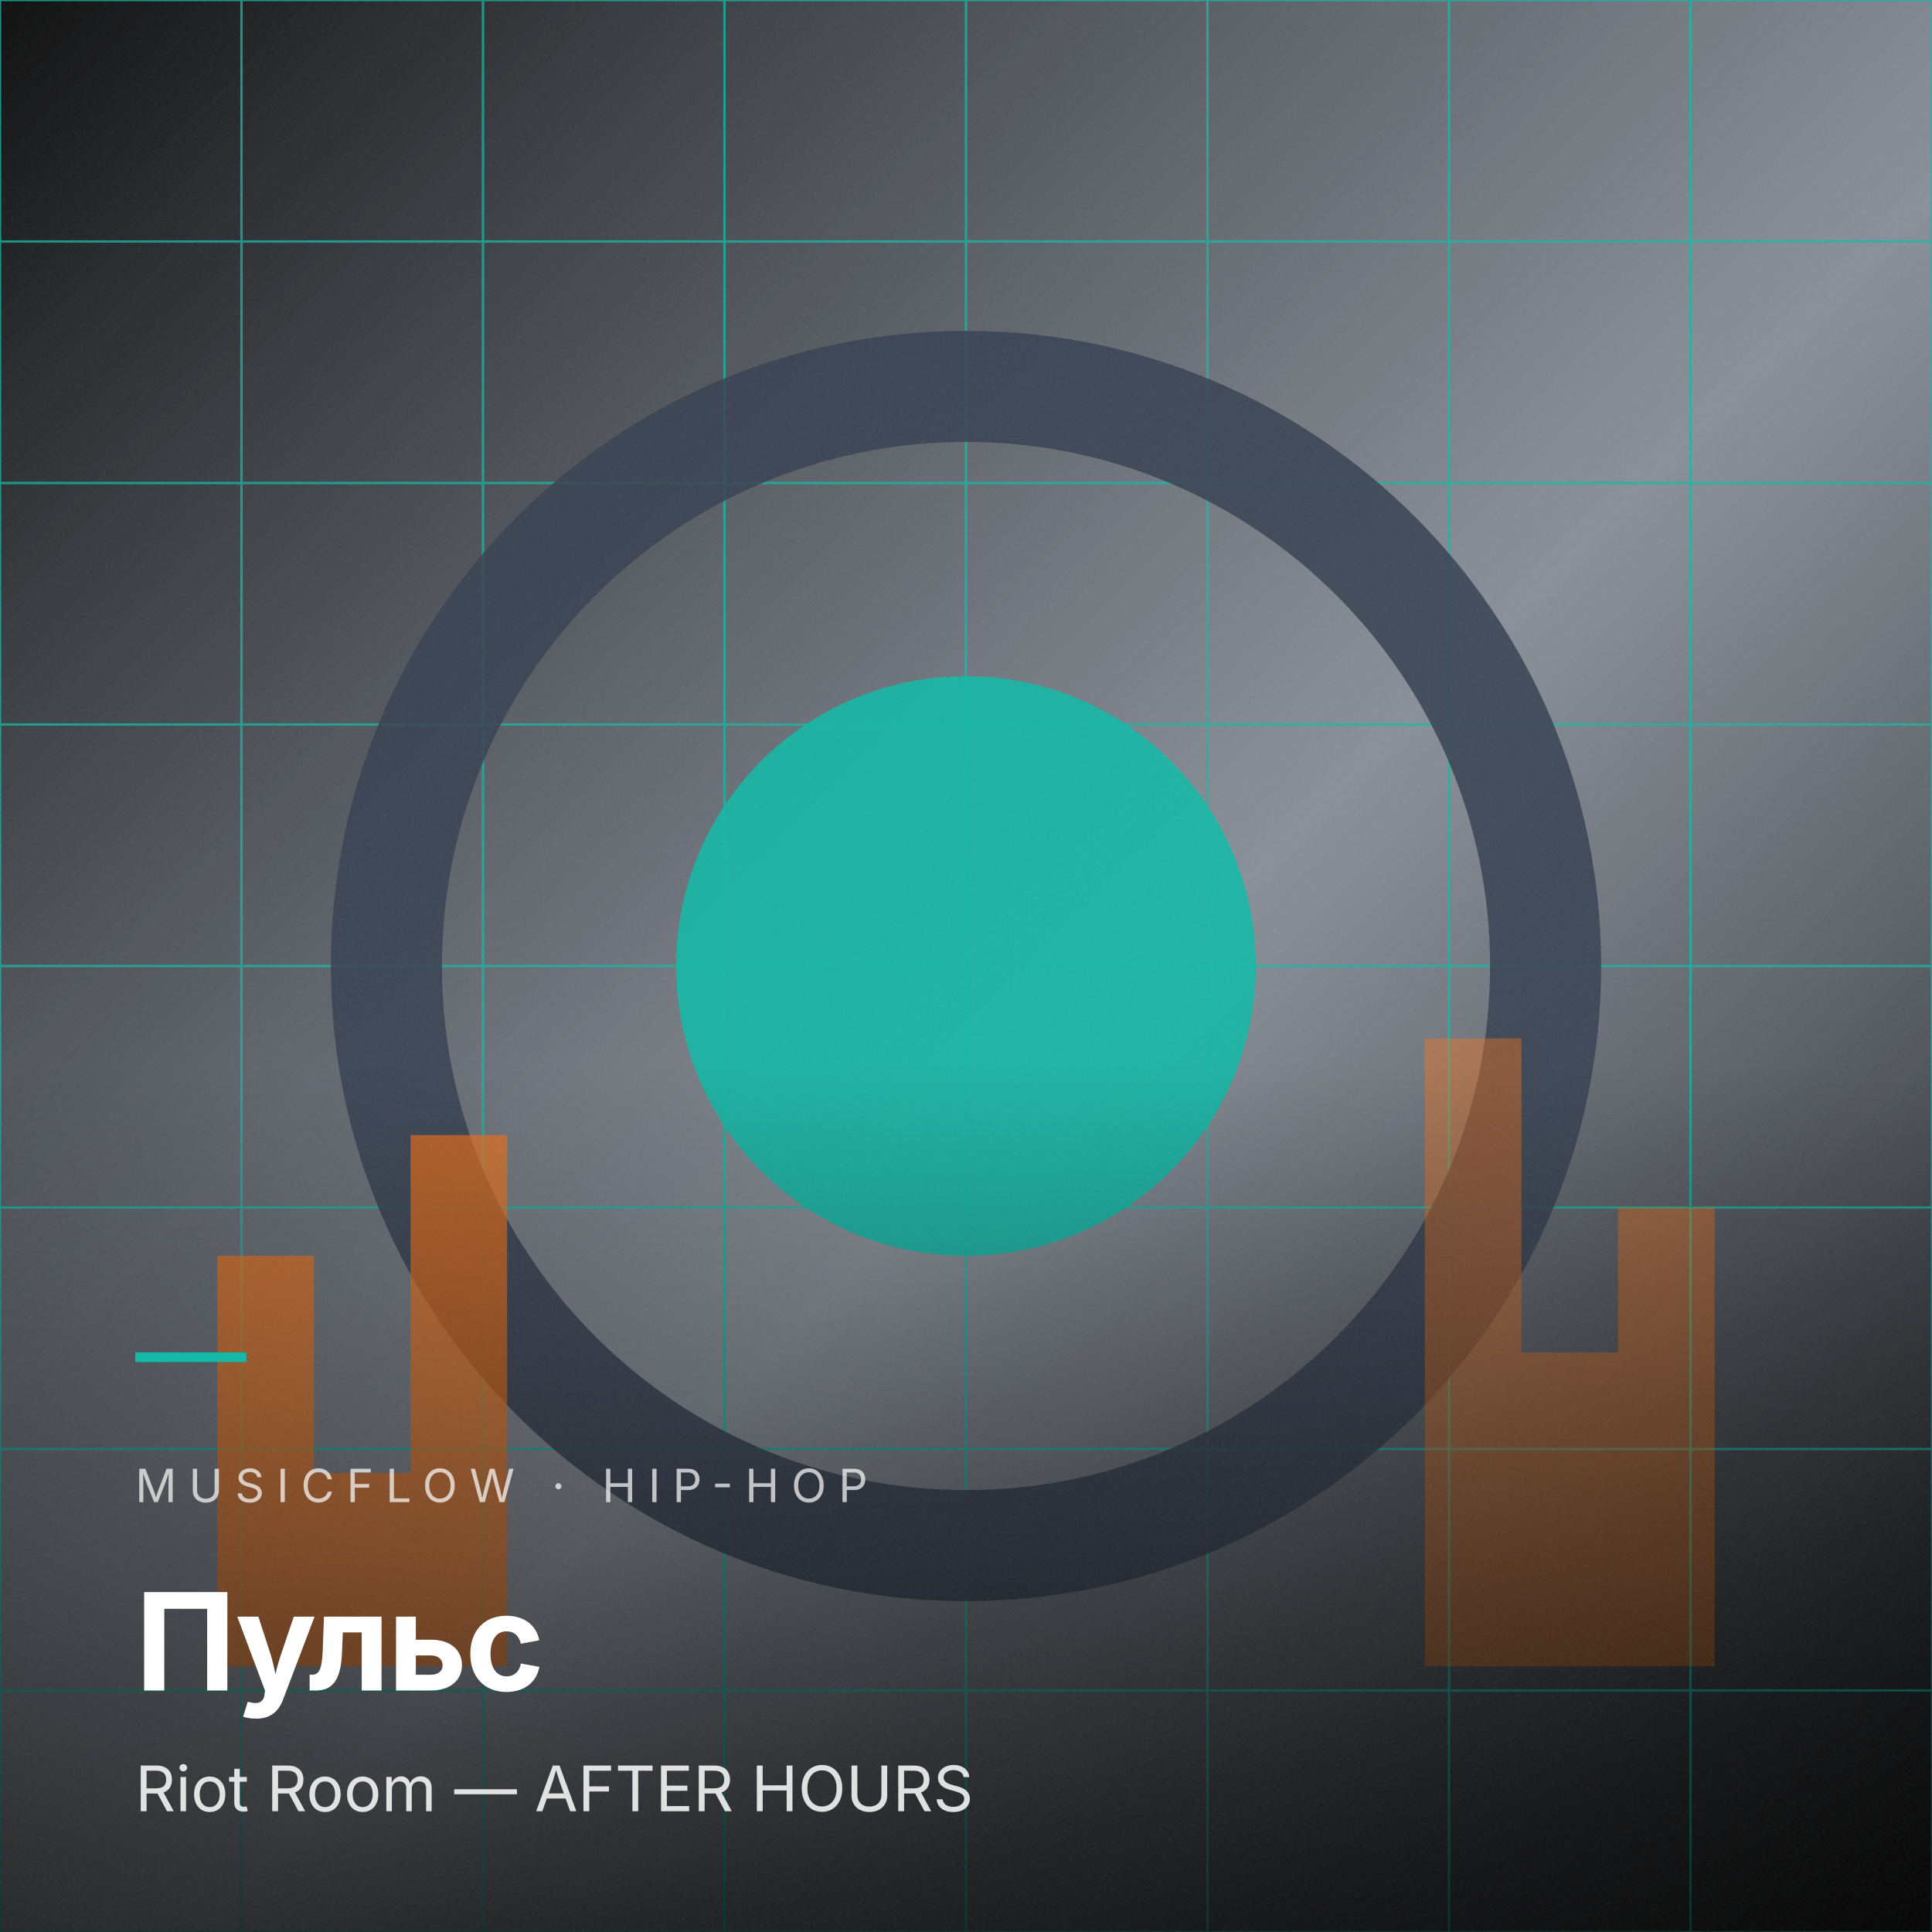
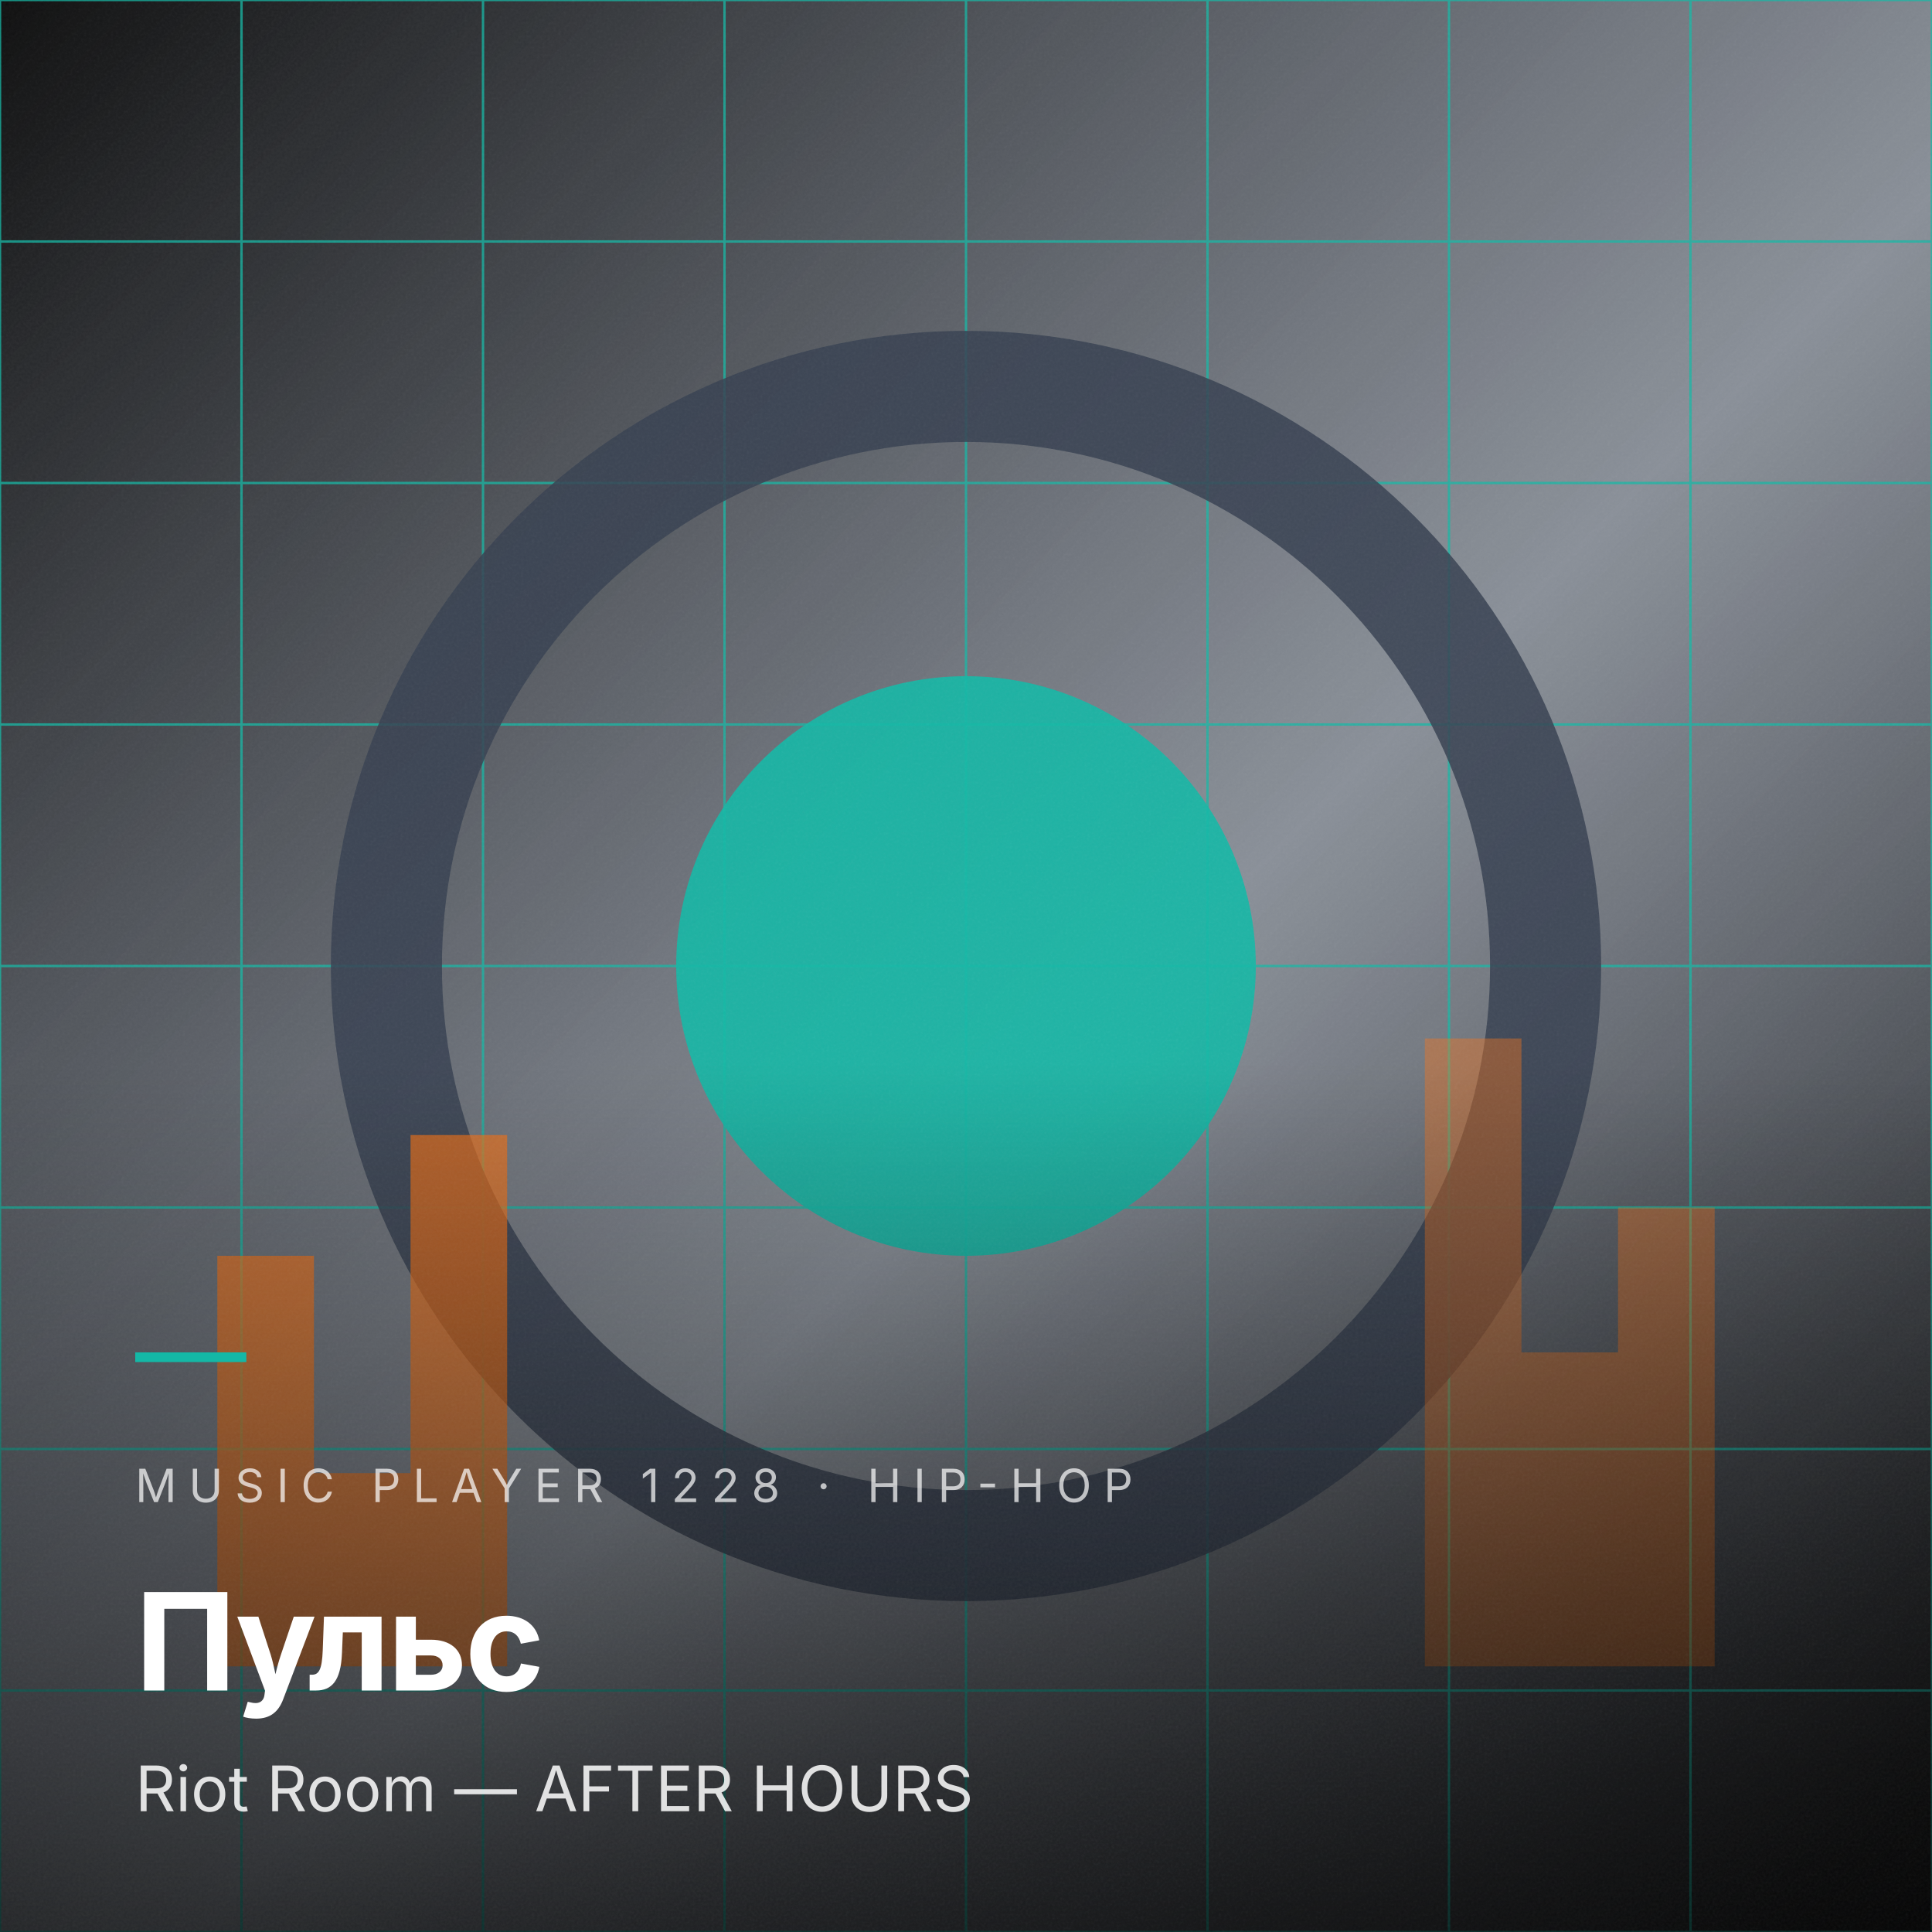
<svg xmlns="http://www.w3.org/2000/svg" viewBox="0 0 800 800" width="800" height="800">
  <defs>
    <linearGradient id="bg" x1="0" y1="0" x2="1" y2="1">
      <stop offset="0" stop-color="#0d0d0d" />
      <stop offset="0.55" stop-color="#374151" stop-opacity="0.55" />
      <stop offset="1" stop-color="#0d0d0d" />
    </linearGradient>
    <filter id="grain">
      <feTurbulence type="fractalNoise" baseFrequency="0.9" numOctaves="3" stitchTiles="stitch" />
      <feColorMatrix type="saturate" values="0" />
      <feComponentTransfer>
        <feFuncA type="linear" slope="0.055" />
      </feComponentTransfer>
    </filter>
    <linearGradient id="shade" x1="0" y1="0" x2="0" y2="1">
      <stop offset="0.55" stop-color="#000" stop-opacity="0" />
      <stop offset="1" stop-color="#000" stop-opacity="0.72" />
    </linearGradient>
  </defs>
  <rect width="800" height="800" fill="url(#bg)" />
  <g opacity="0.75" stroke="#14b8a6" stroke-width="1">
    <line x1="0" y1="0" x2="0" y2="800" />
    <line x1="100" y1="0" x2="100" y2="800" />
    <line x1="200" y1="0" x2="200" y2="800" />
    <line x1="300" y1="0" x2="300" y2="800" />
    <line x1="400" y1="0" x2="400" y2="800" />
    <line x1="500" y1="0" x2="500" y2="800" />
    <line x1="600" y1="0" x2="600" y2="800" />
    <line x1="700" y1="0" x2="700" y2="800" />
    <line x1="800" y1="0" x2="800" y2="800" />
    <line x1="0" y1="0" x2="800" y2="0" />
    <line x1="0" y1="100" x2="800" y2="100" />
    <line x1="0" y1="200" x2="800" y2="200" />
    <line x1="0" y1="300" x2="800" y2="300" />
    <line x1="0" y1="400" x2="800" y2="400" />
    <line x1="0" y1="500" x2="800" y2="500" />
    <line x1="0" y1="600" x2="800" y2="600" />
    <line x1="0" y1="700" x2="800" y2="700" />
    <line x1="0" y1="800" x2="800" y2="800" />
  </g>
  <circle cx="400" cy="400" r="240" fill="none" stroke="#374151" stroke-width="46" opacity="0.85" />
  <circle cx="400" cy="400" r="120" fill="#14b8a6" opacity="0.9" />
  <path d="M90 690 L90 520 L130 520 L130 610 L170 610 L170 470 L210 470 L210 690 Z" fill="#f97316" opacity="0.65" />
  <path d="M590 690 L590 430 L630 430 L630 560 L670 560 L670 500 L710 500 L710 690 Z" fill="#f97316" opacity="0.4" />
  <rect width="800" height="800" fill="url(#shade)" />
  <rect width="800" height="800" filter="url(#grain)" />
  <g font-family="Inter, Segoe UI, Arial, sans-serif" fill="#fff">
-     <text x="56" y="622" font-size="19" letter-spacing="5" opacity="0.7">MUSICFLOW · HIP-HOP</text>
+     <text x="56" y="622" font-size="19" letter-spacing="5" opacity="0.7">MUSIC PLAYER 1228 · HIP-HOP</text>
    <text x="56" y="700" font-size="56" font-weight="700" letter-spacing="-1">Пульс</text>
    <text x="56" y="750" font-size="26" opacity="0.85">Riot Room — AFTER HOURS</text>
  </g>
  <rect x="56" y="560" width="46" height="4" fill="#14b8a6" />
</svg>
